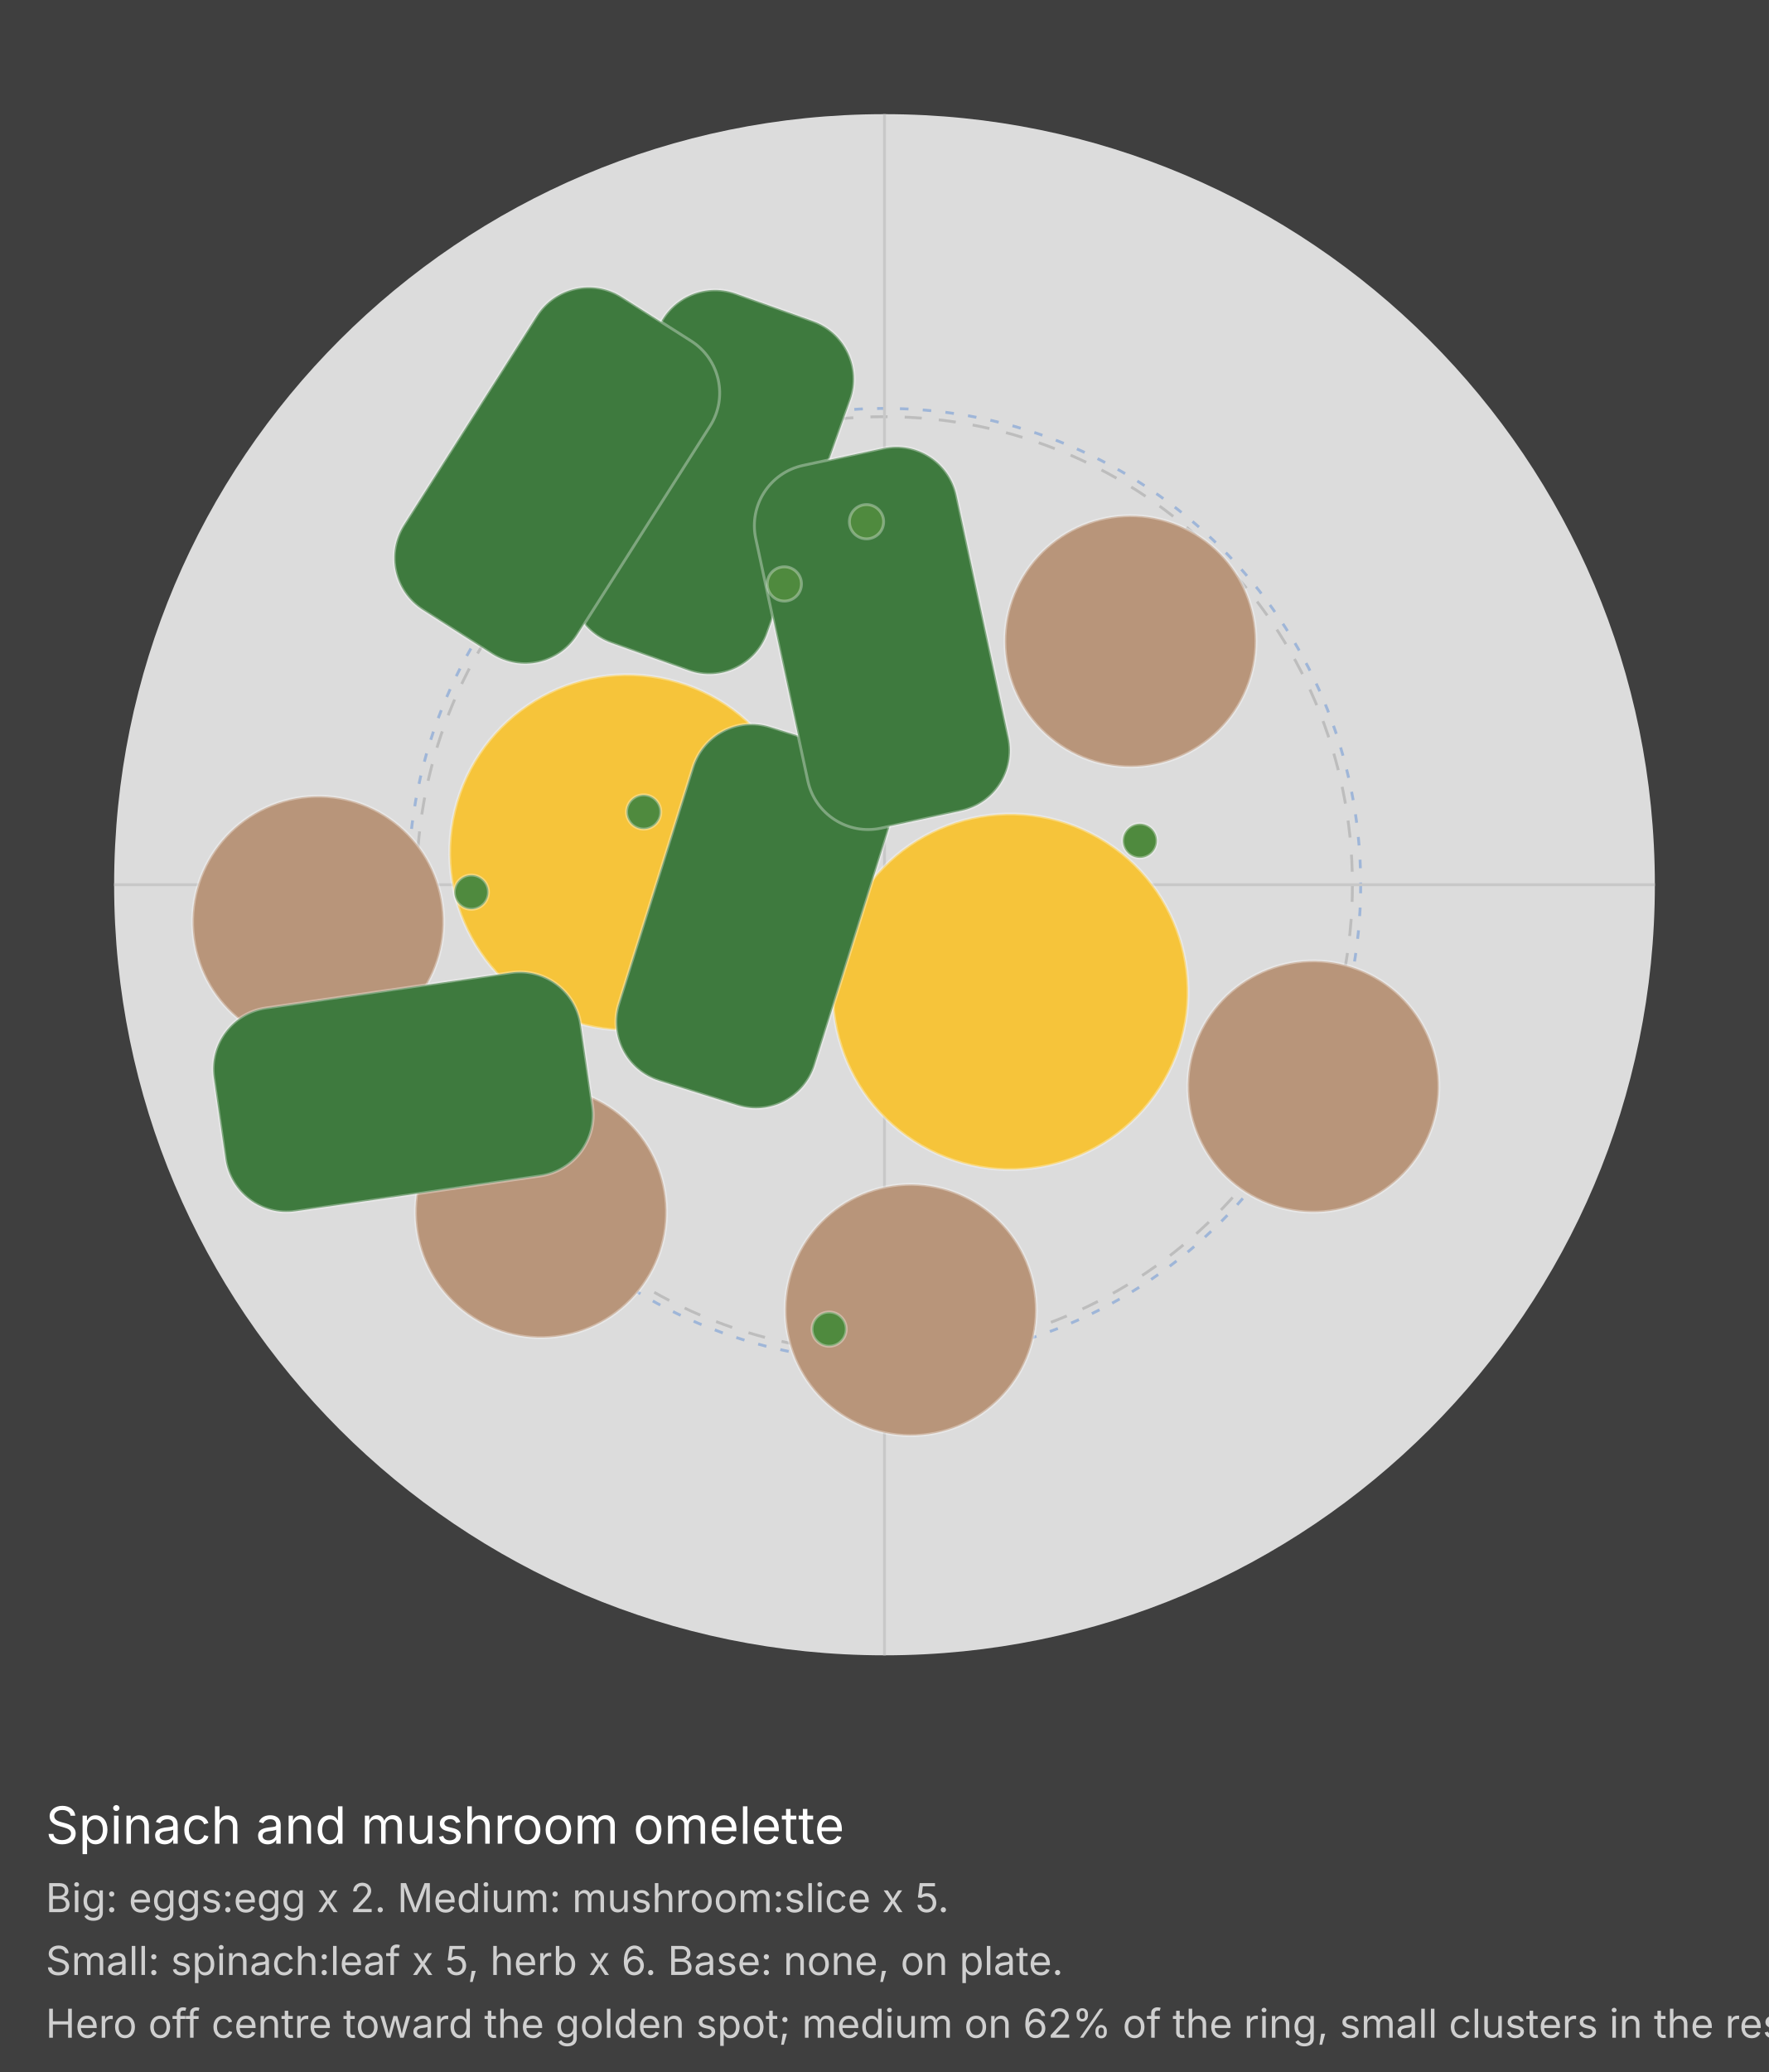
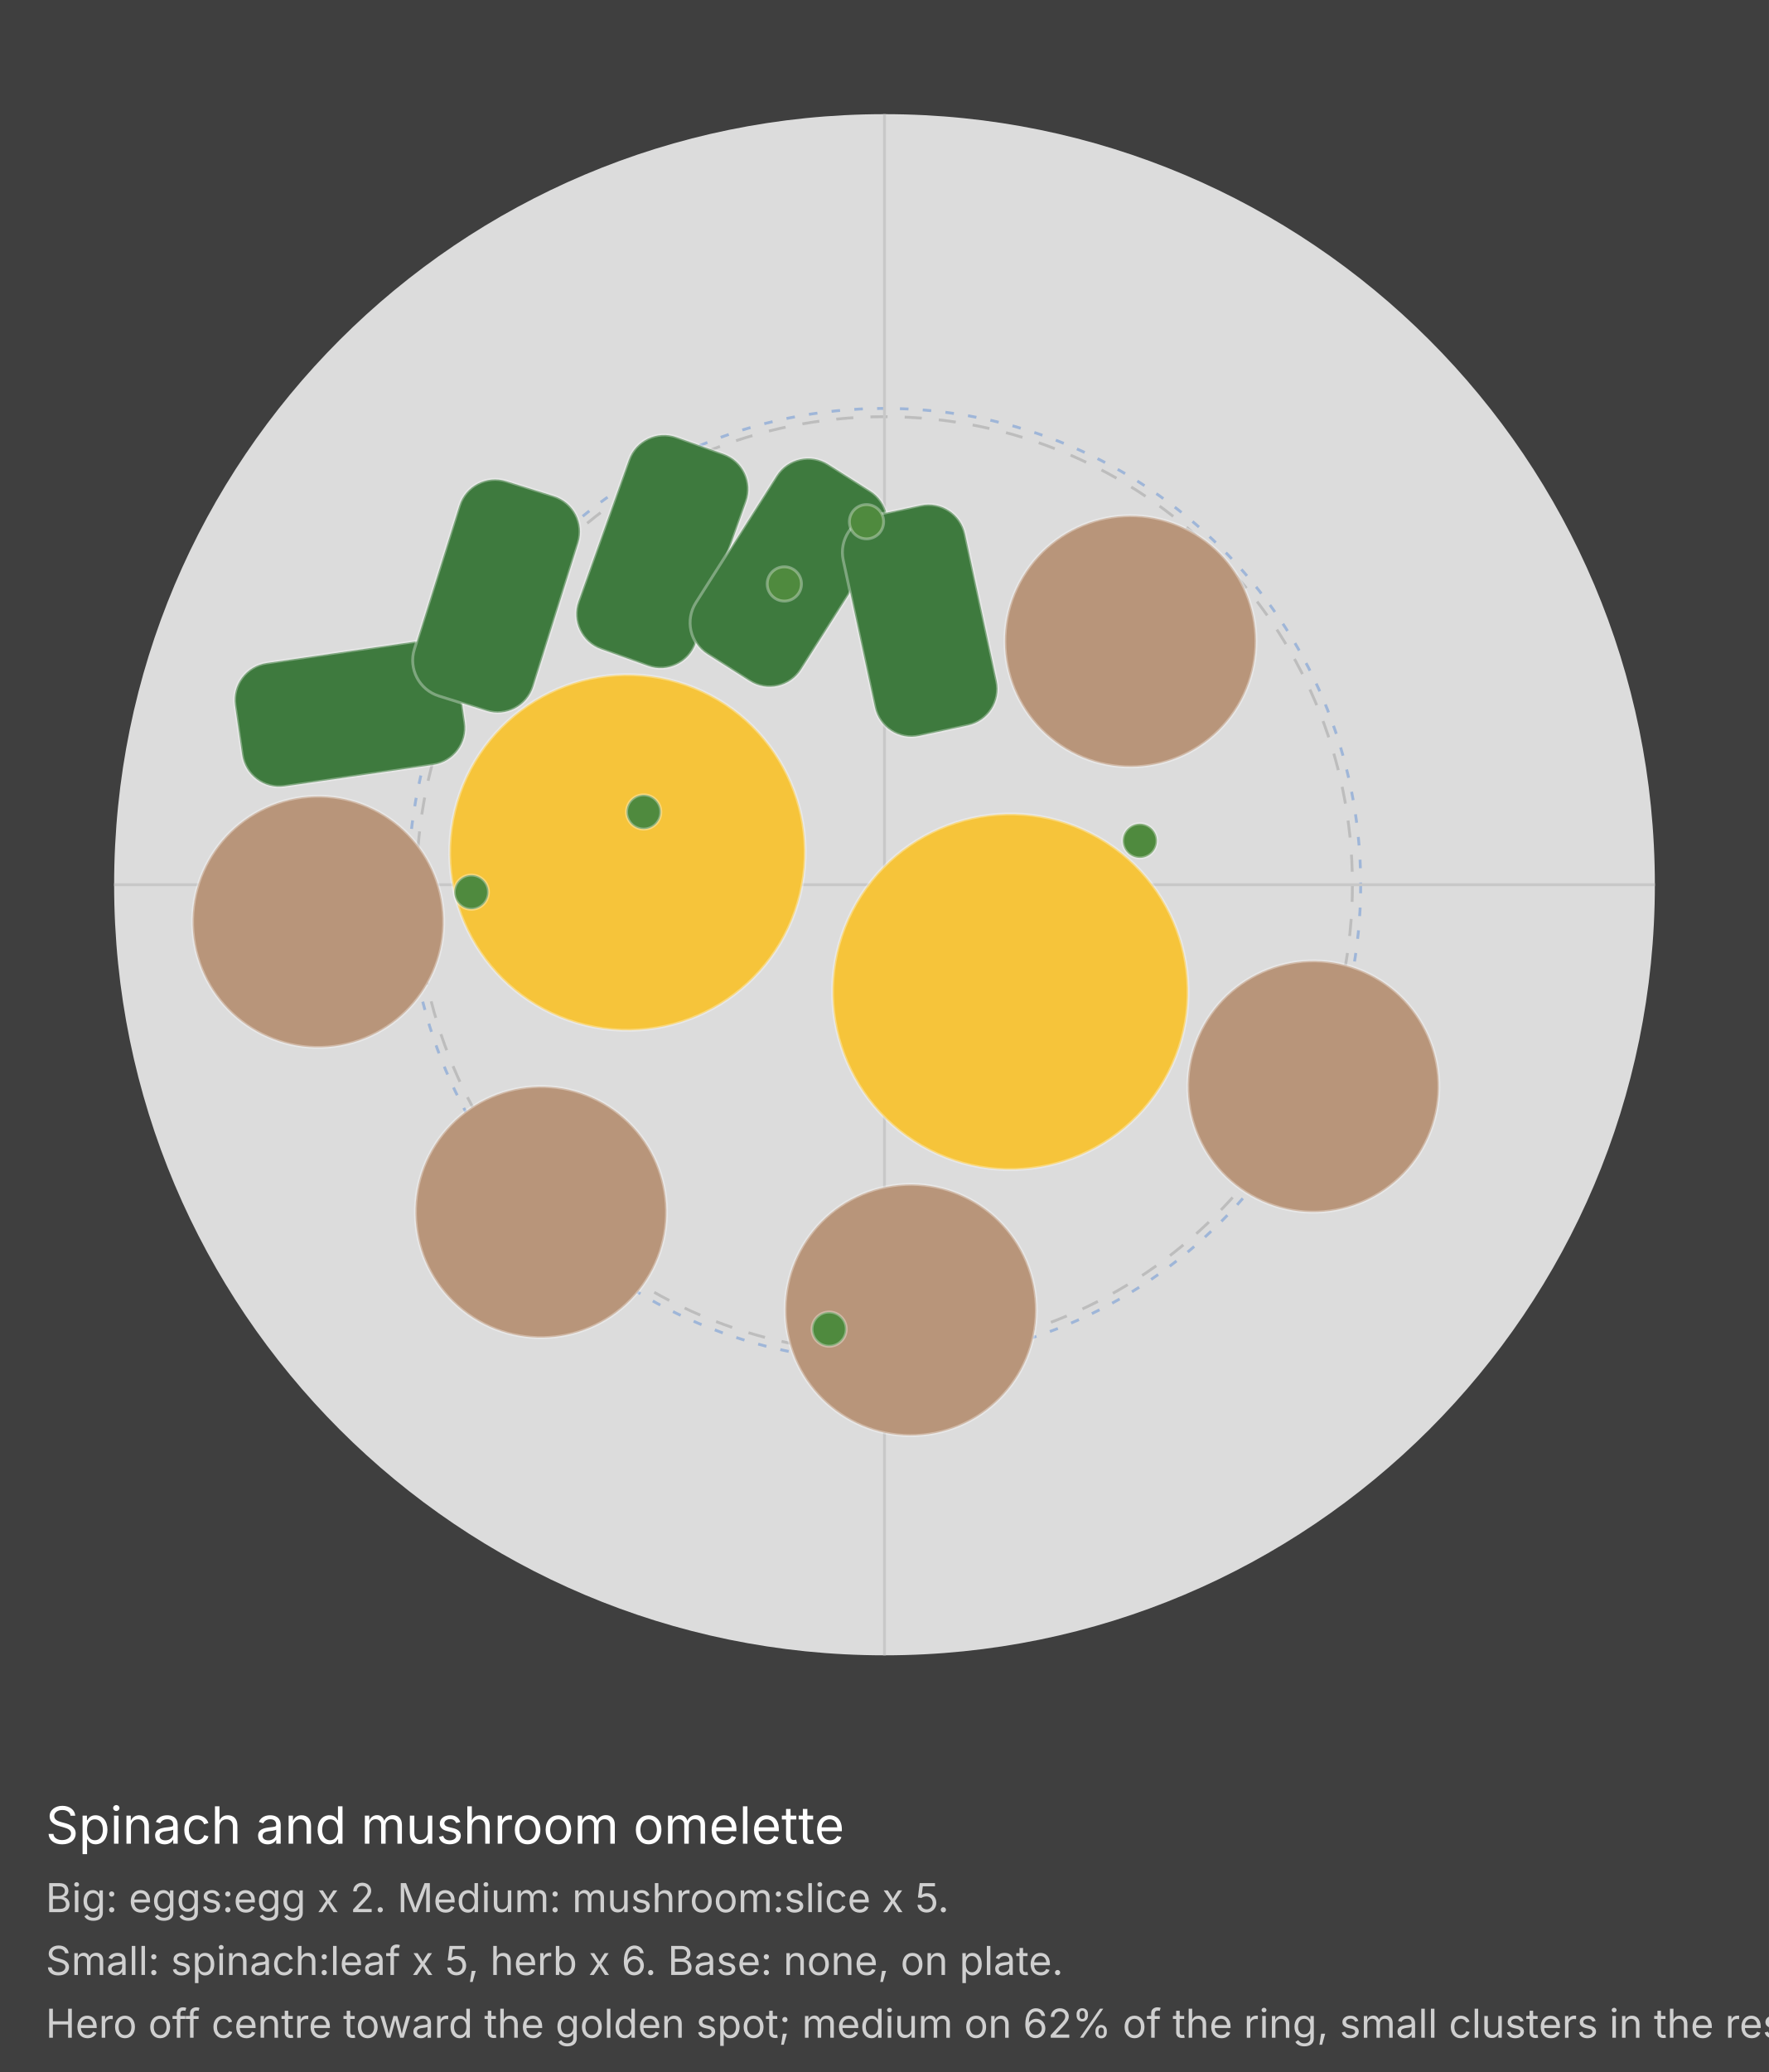
<svg xmlns="http://www.w3.org/2000/svg" width="620" height="726">
  <rect width="620" height="726" fill="#3f3f3f" />
  <circle cx="310.0" cy="310.0" r="270.0" fill="#dcdcdc" />
  <circle cx="310.0" cy="310.0" r="164.0" fill="none" stroke="#bdbdbd" stroke-dasharray="6 6" />
  <circle cx="310.0" cy="310.0" r="166.9" fill="none" stroke="#9fb6d8" stroke-dasharray="3 5" />
  <line x1="40.0" y1="310.0" x2="580.0" y2="310.0" stroke="#c8c8c8" />
  <line x1="310.0" y1="40.0" x2="310.0" y2="580.0" stroke="#c8c8c8" />
  <circle transform="translate(219.9 298.7) rotate(13.54187)" r="62.3" fill="#f6c43a" stroke="#ffffff55" />
  <circle transform="translate(354.1 347.5) rotate(29.89237)" r="62.3" fill="#f6c43a" stroke="#ffffff55" />
  <circle transform="translate(396.2 224.7) rotate(-59.03341)" r="44.0" fill="#b8957a" stroke="#ffffff55" />
  <circle transform="translate(460.3 380.7) rotate(20.92697)" r="44.0" fill="#b8957a" stroke="#ffffff55" />
  <circle transform="translate(319.2 459.0) rotate(78.78166)" r="44.0" fill="#b8957a" stroke="#ffffff55" />
  <circle transform="translate(189.6 424.7) rotate(128.4936)" r="44.0" fill="#b8957a" stroke="#ffffff55" />
  <circle transform="translate(111.5 323.0) rotate(169.6942)" r="44.0" fill="#b8957a" stroke="#ffffff55" />
-   <rect transform="translate(141.3 382.6) rotate(261.7824)" x="-36.0" y="-65.0" width="72.0" height="130.0" rx="21.6" fill="#3e7a3e" stroke="#ffffff55" />
-   <rect transform="translate(264.2 321.0) rotate(17.40453)" x="-36.0" y="-65.0" width="72.0" height="130.0" rx="21.6" fill="#3e7a3e" stroke="#ffffff55" />
-   <rect transform="translate(249.6 168.9) rotate(199.6159)" x="-36.0" y="-65.0" width="72.0" height="130.0" rx="21.6" fill="#3e7a3e" stroke="#ffffff55" />
-   <rect transform="translate(195.2 166.6) rotate(32.44339)" x="-36.0" y="-65.0" width="72.0" height="130.0" rx="21.6" fill="#3e7a3e" stroke="#ffffff55" />
-   <rect transform="translate(309.2 223.6) rotate(347.8665)" x="-36.0" y="-65.0" width="72.0" height="130.0" rx="21.6" fill="#3e7a3e" stroke="#ffffff55" />
+   <rect transform="translate(122.7 250.1) rotate(261.7824)" x="-21.9" y="-39.5" width="43.7" height="78.9" rx="13.1" fill="#3e7a3e" stroke="#ffffff55" />
+   <rect transform="translate(174.0 208.9) rotate(17.40453)" x="-21.9" y="-39.5" width="43.7" height="78.9" rx="13.1" fill="#3e7a3e" stroke="#ffffff55" />
+   <rect transform="translate(232.1 193.2) rotate(199.6159)" x="-21.9" y="-39.5" width="43.7" height="78.9" rx="13.1" fill="#3e7a3e" stroke="#ffffff55" />
+   <rect transform="translate(276.5 200.7) rotate(32.44339)" x="-21.9" y="-39.5" width="43.7" height="78.9" rx="13.1" fill="#3e7a3e" stroke="#ffffff55" />
+   <rect transform="translate(322.5 217.5) rotate(347.8665)" x="-21.9" y="-39.5" width="43.7" height="78.9" rx="13.1" fill="#3e7a3e" stroke="#ffffff55" />
  <circle transform="translate(165.2 312.6) rotate(0)" r="6.0" fill="#4f8a3e" stroke="#ffffff55" />
  <circle transform="translate(303.7 182.8) rotate(0)" r="6.0" fill="#4f8a3e" stroke="#ffffff55" />
  <circle transform="translate(274.9 204.6) rotate(0)" r="6.0" fill="#4f8a3e" stroke="#ffffff55" />
  <circle transform="translate(290.6 465.7) rotate(0)" r="6.0" fill="#4f8a3e" stroke="#ffffff55" />
  <circle transform="translate(225.6 284.5) rotate(0)" r="6.0" fill="#4f8a3e" stroke="#ffffff55" />
  <circle transform="translate(399.5 294.6) rotate(0)" r="6.0" fill="#4f8a3e" stroke="#ffffff55" />
  <text x="16" y="646" fill="#ffffff" font-family="Inter, sans-serif" font-size="18">Spinach and mushroom omelette</text>
  <text x="16" y="670" fill="#cfcfcf" font-family="Inter, sans-serif" font-size="14">Big: eggs:egg x 2. Medium: mushroom:slice x 5.</text>
  <text x="16" y="692" fill="#cfcfcf" font-family="Inter, sans-serif" font-size="14">Small: spinach:leaf x 5, herb x 6. Base: none, on plate.</text>
  <text x="16" y="714" fill="#cfcfcf" font-family="Inter, sans-serif" font-size="14">Hero off centre toward the golden spot; medium on 62% of the ring, small clusters in the rest.</text>
</svg>
